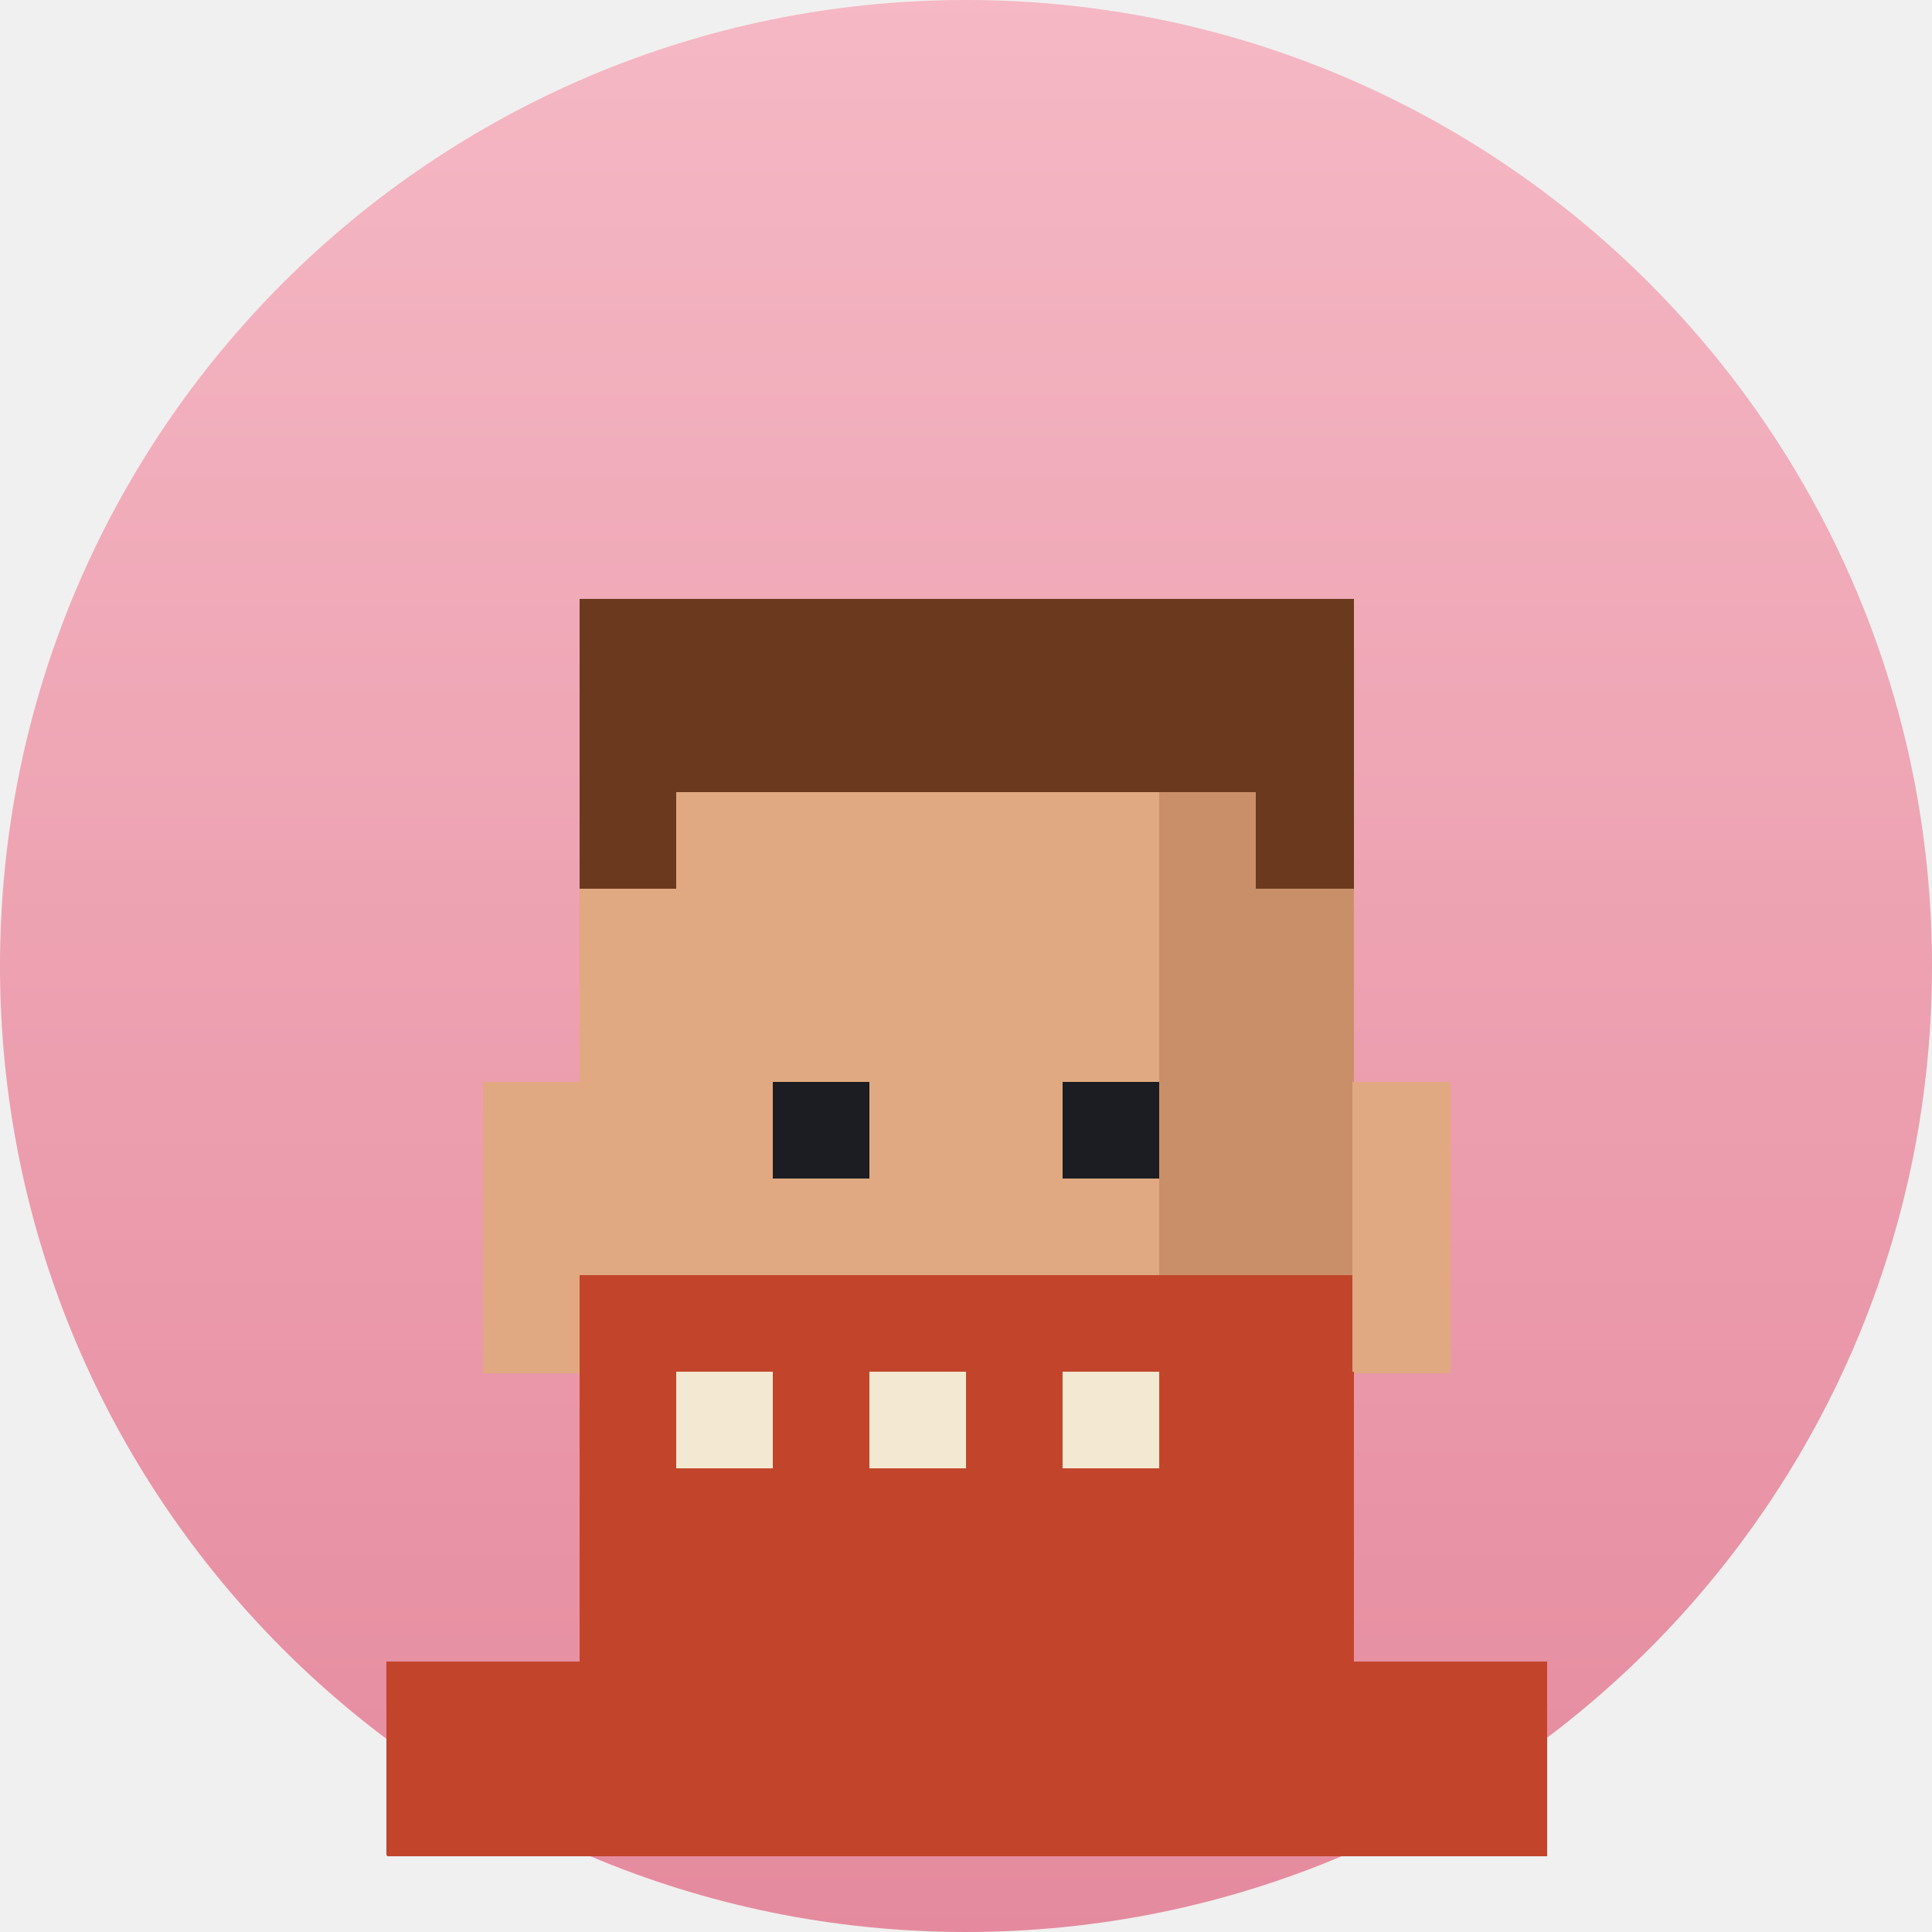
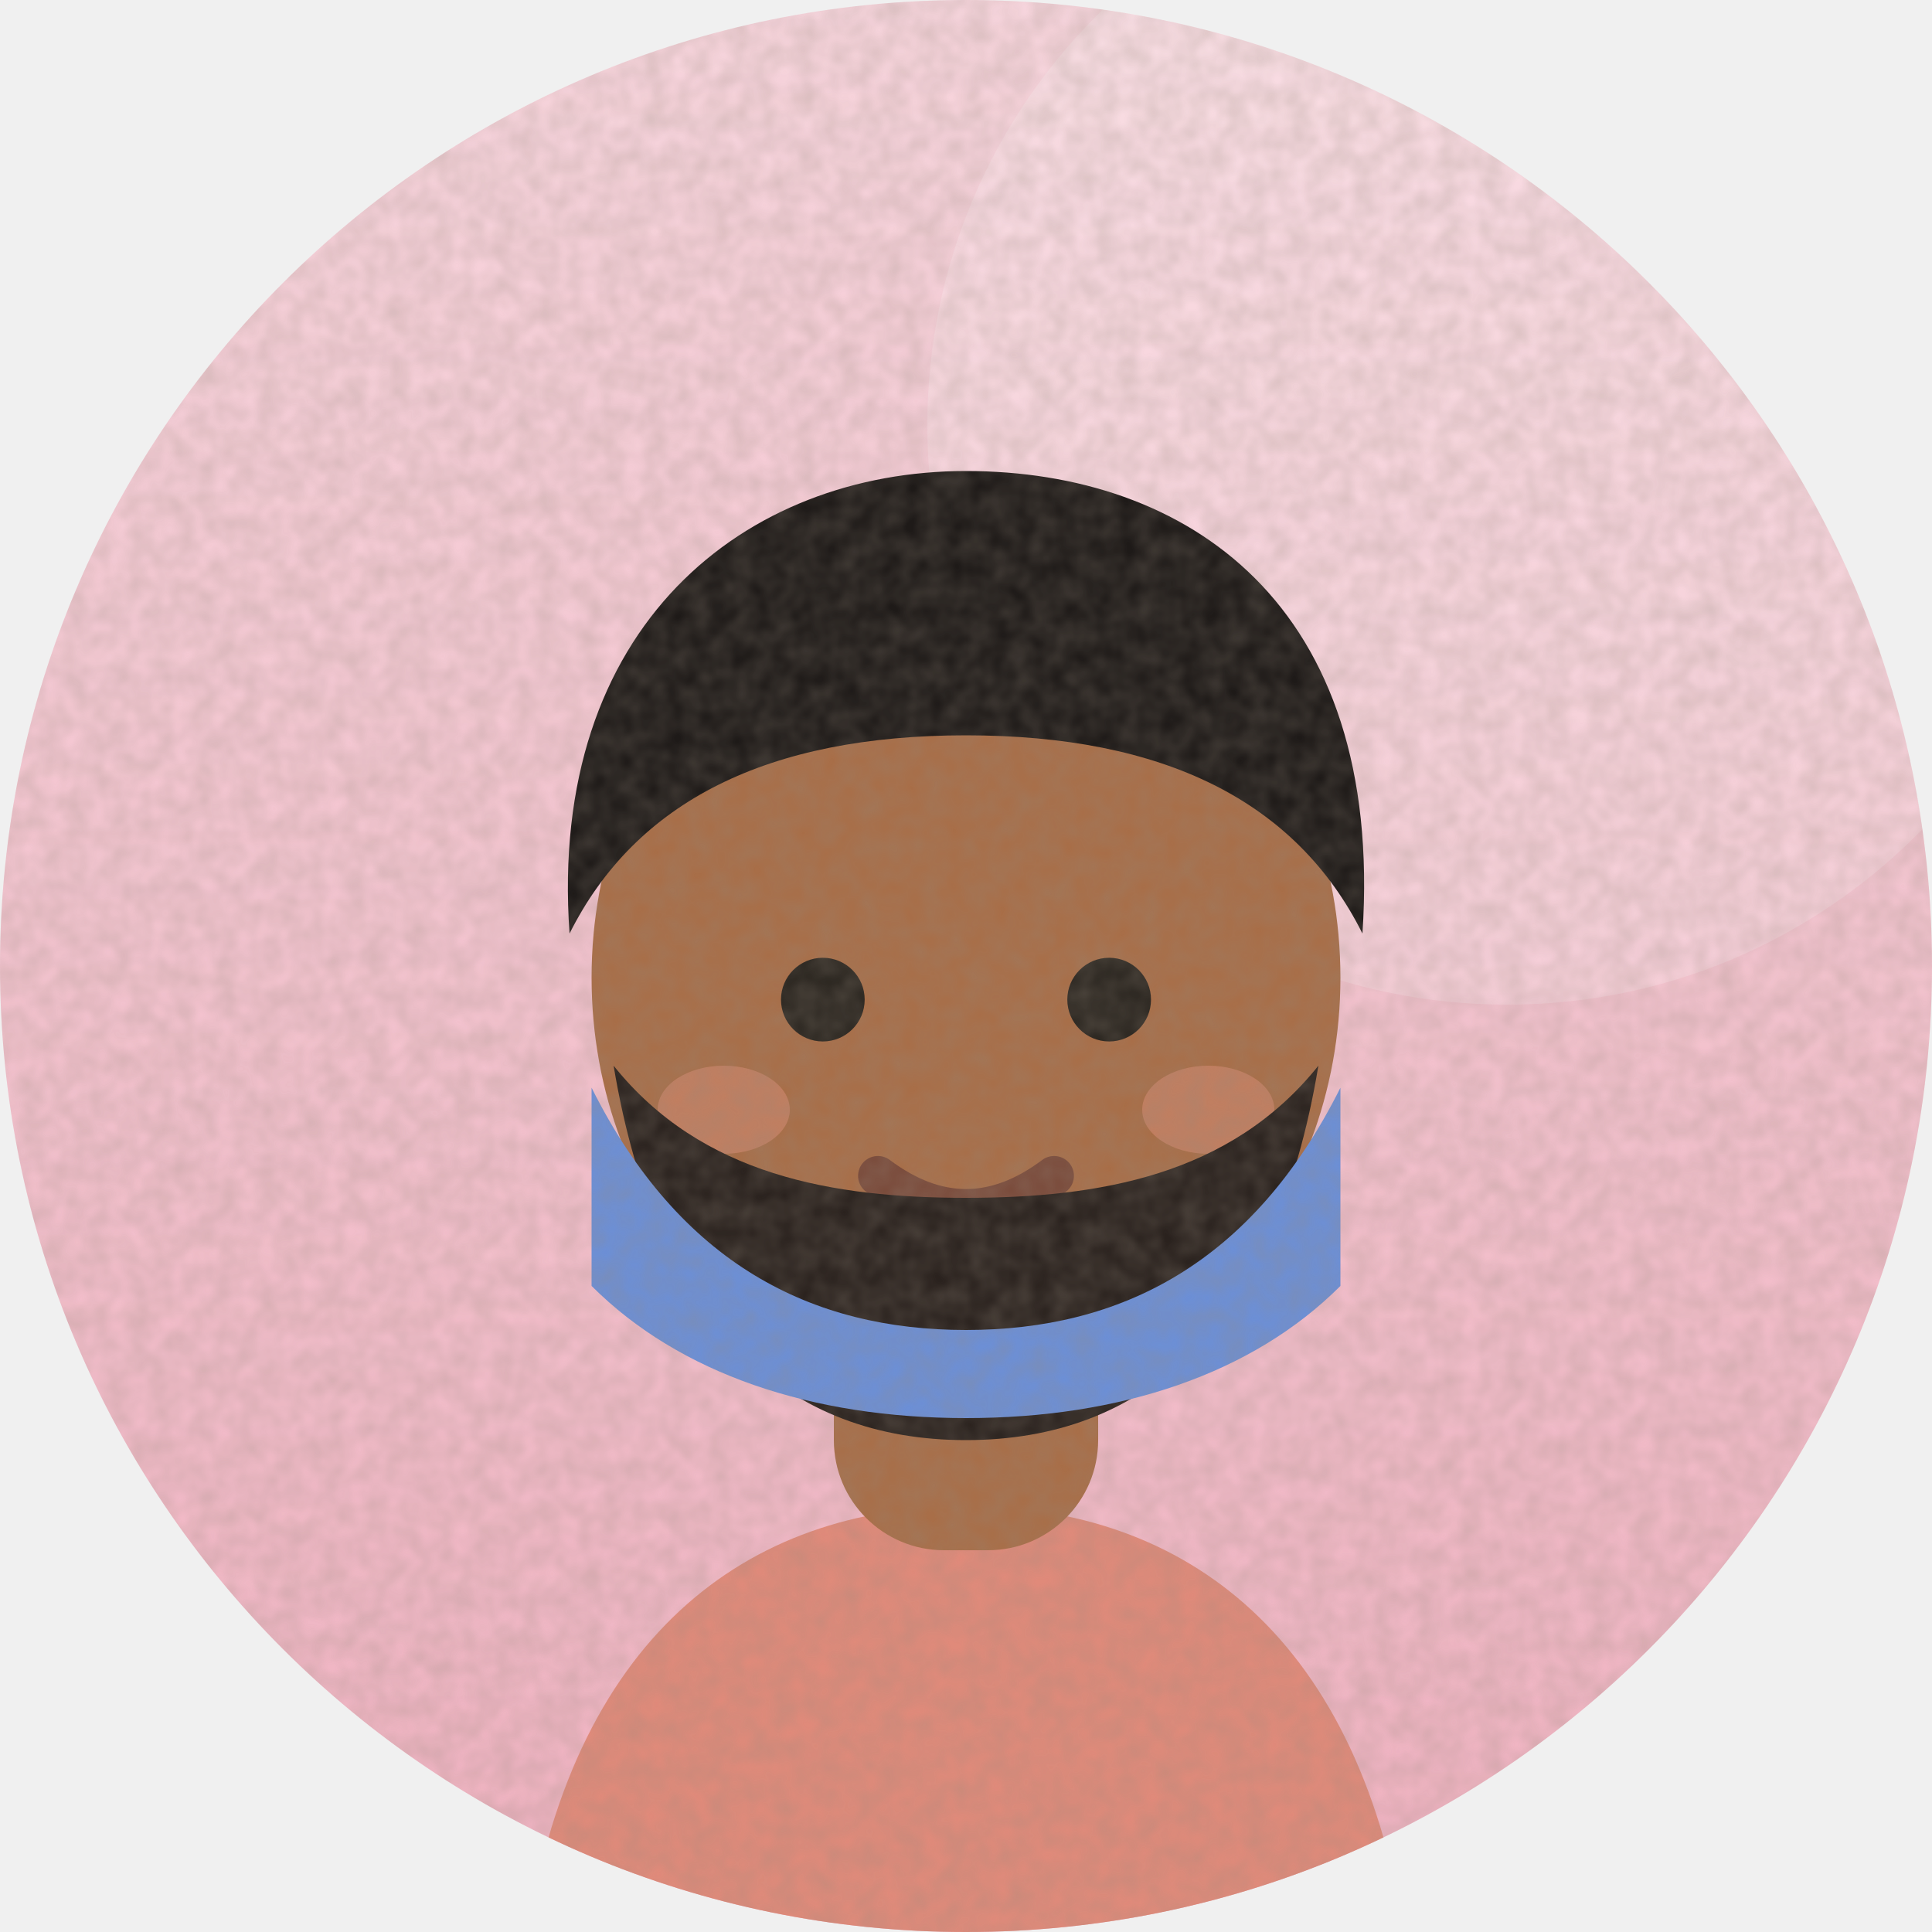
- <svg xmlns="http://www.w3.org/2000/svg" viewBox="0 0 20 20" shape-rendering="crispEdges">
+ <svg xmlns="http://www.w3.org/2000/svg" viewBox="0 0 100 100">
  <defs>
-     <linearGradient id="bg" x1="0" y1="0" x2="0" y2="1">
-       <stop offset="0" stop-color="#F5B8C4" />
-       <stop offset="1" stop-color="#E58A9E" />
+     <linearGradient id="b6" x1="0" y1="0" x2="0" y2="1">
+       <stop offset="0" stop-color="#F7D5DD" />
+       <stop offset="1" stop-color="#EFB1C0" />
    </linearGradient>
+     <clipPath id="c6">
+       <circle cx="50" cy="50" r="50" />
+     </clipPath>
+     <filter id="g7" x="0" y="0" width="100%" height="100%">
+       <feTurbulence type="fractalNoise" baseFrequency=".9" numOctaves="2" seed="7" />
+       <feColorMatrix values="0 0 0 0 .3  0 0 0 0 .25  0 0 0 0 .2  0 0 0 .35 -.05" />
+       <feComposite in2="SourceGraphic" operator="in" />
+     </filter>
  </defs>
-   <circle cx="10" cy="10" r="10" fill="url(#bg)" shape-rendering="geometricPrecision" />
-   <defs>
-     <clipPath id="c">
-       <circle cx="10" cy="10" r="10" />
-     </clipPath>
-   </defs>
-   <g clip-path="url(#c)" transform="translate(2 3.2)">
-     <rect x="4" y="3" width="1.02" height="1.02" fill="#6B3A1E" />
-     <rect x="5" y="3" width="1.02" height="1.02" fill="#6B3A1E" />
-     <rect x="6" y="3" width="1.02" height="1.02" fill="#6B3A1E" />
-     <rect x="7" y="3" width="1.02" height="1.02" fill="#6B3A1E" />
-     <rect x="8" y="3" width="1.02" height="1.02" fill="#6B3A1E" />
-     <rect x="9" y="3" width="1.02" height="1.02" fill="#6B3A1E" />
-     <rect x="10" y="3" width="1.02" height="1.02" fill="#6B3A1E" />
-     <rect x="11" y="3" width="1.02" height="1.02" fill="#6B3A1E" />
-     <rect x="4" y="4" width="1.02" height="1.02" fill="#6B3A1E" />
-     <rect x="5" y="4" width="1.02" height="1.02" fill="#6B3A1E" />
-     <rect x="6" y="4" width="1.02" height="1.02" fill="#6B3A1E" />
-     <rect x="7" y="4" width="1.02" height="1.02" fill="#6B3A1E" />
-     <rect x="8" y="4" width="1.02" height="1.02" fill="#6B3A1E" />
-     <rect x="9" y="4" width="1.02" height="1.02" fill="#6B3A1E" />
-     <rect x="10" y="4" width="1.02" height="1.02" fill="#6B3A1E" />
-     <rect x="11" y="4" width="1.02" height="1.02" fill="#6B3A1E" />
-     <rect x="4" y="5" width="1.02" height="1.02" fill="#6B3A1E" />
-     <rect x="5" y="5" width="1.02" height="1.02" fill="#E0A981" />
-     <rect x="6" y="5" width="1.02" height="1.02" fill="#E0A981" />
-     <rect x="7" y="5" width="1.02" height="1.02" fill="#E0A981" />
-     <rect x="8" y="5" width="1.02" height="1.02" fill="#E0A981" />
-     <rect x="9" y="5" width="1.02" height="1.02" fill="#E0A981" />
-     <rect x="10" y="5" width="1.02" height="1.02" fill="#C98F68" />
-     <rect x="11" y="5" width="1.02" height="1.02" fill="#6B3A1E" />
-     <rect x="4" y="6" width="1.02" height="1.02" fill="#E0A981" />
-     <rect x="5" y="6" width="1.02" height="1.02" fill="#E0A981" />
-     <rect x="6" y="6" width="1.02" height="1.02" fill="#E0A981" />
-     <rect x="7" y="6" width="1.02" height="1.02" fill="#E0A981" />
-     <rect x="8" y="6" width="1.02" height="1.02" fill="#E0A981" />
-     <rect x="9" y="6" width="1.02" height="1.02" fill="#E0A981" />
-     <rect x="10" y="6" width="1.02" height="1.02" fill="#C98F68" />
-     <rect x="11" y="6" width="1.02" height="1.02" fill="#C98F68" />
-     <rect x="4" y="7" width="1.02" height="1.02" fill="#E0A981" />
-     <rect x="5" y="7" width="1.02" height="1.02" fill="#E0A981" />
-     <rect x="6" y="7" width="1.02" height="1.02" fill="#E0A981" />
-     <rect x="7" y="7" width="1.02" height="1.02" fill="#E0A981" />
-     <rect x="8" y="7" width="1.02" height="1.02" fill="#E0A981" />
-     <rect x="9" y="7" width="1.02" height="1.02" fill="#E0A981" />
-     <rect x="10" y="7" width="1.02" height="1.02" fill="#C98F68" />
-     <rect x="11" y="7" width="1.02" height="1.02" fill="#C98F68" />
-     <rect x="3" y="8" width="1.02" height="1.02" fill="#E0A981" />
-     <rect x="4" y="8" width="1.02" height="1.02" fill="#E0A981" />
-     <rect x="5" y="8" width="1.02" height="1.02" fill="#E0A981" />
-     <rect x="6" y="8" width="1.02" height="1.02" fill="#1B1D22" />
-     <rect x="7" y="8" width="1.02" height="1.02" fill="#E0A981" />
-     <rect x="8" y="8" width="1.02" height="1.02" fill="#E0A981" />
-     <rect x="9" y="8" width="1.02" height="1.02" fill="#1B1D22" />
-     <rect x="10" y="8" width="1.02" height="1.02" fill="#C98F68" />
-     <rect x="11" y="8" width="1.02" height="1.02" fill="#C98F68" />
-     <rect x="12" y="8" width="1.02" height="1.02" fill="#E0A981" />
-     <rect x="3" y="9" width="1.02" height="1.02" fill="#E0A981" />
-     <rect x="4" y="9" width="1.02" height="1.02" fill="#E0A981" />
-     <rect x="5" y="9" width="1.02" height="1.02" fill="#E0A981" />
-     <rect x="6" y="9" width="1.02" height="1.02" fill="#E0A981" />
-     <rect x="7" y="9" width="1.02" height="1.02" fill="#E0A981" />
-     <rect x="8" y="9" width="1.02" height="1.02" fill="#E0A981" />
-     <rect x="9" y="9" width="1.02" height="1.02" fill="#E0A981" />
-     <rect x="10" y="9" width="1.02" height="1.02" fill="#C98F68" />
-     <rect x="11" y="9" width="1.02" height="1.02" fill="#C98F68" />
-     <rect x="12" y="9" width="1.02" height="1.02" fill="#E0A981" />
-     <rect x="3" y="10" width="1.02" height="1.02" fill="#E0A981" />
-     <rect x="4" y="10" width="1.02" height="1.02" fill="#C2452B" />
-     <rect x="5" y="10" width="1.02" height="1.02" fill="#C2452B" />
-     <rect x="6" y="10" width="1.02" height="1.02" fill="#C2452B" />
-     <rect x="7" y="10" width="1.02" height="1.02" fill="#C2452B" />
-     <rect x="8" y="10" width="1.02" height="1.02" fill="#C2452B" />
-     <rect x="9" y="10" width="1.02" height="1.02" fill="#C2452B" />
-     <rect x="10" y="10" width="1.02" height="1.02" fill="#C2452B" />
-     <rect x="11" y="10" width="1.02" height="1.02" fill="#C2452B" />
-     <rect x="12" y="10" width="1.02" height="1.02" fill="#E0A981" />
-     <rect x="4" y="11" width="1.02" height="1.02" fill="#C2452B" />
-     <rect x="5" y="11" width="1.02" height="1.02" fill="#F3E9D2" />
-     <rect x="6" y="11" width="1.02" height="1.02" fill="#C2452B" />
-     <rect x="7" y="11" width="1.02" height="1.02" fill="#F3E9D2" />
-     <rect x="8" y="11" width="1.02" height="1.02" fill="#C2452B" />
-     <rect x="9" y="11" width="1.02" height="1.02" fill="#F3E9D2" />
-     <rect x="10" y="11" width="1.02" height="1.02" fill="#C2452B" />
-     <rect x="11" y="11" width="1.02" height="1.02" fill="#C2452B" />
-     <rect x="4" y="12" width="1.02" height="1.02" fill="#C2452B" />
-     <rect x="5" y="12" width="1.02" height="1.02" fill="#C2452B" />
-     <rect x="6" y="12" width="1.02" height="1.02" fill="#C2452B" />
-     <rect x="7" y="12" width="1.02" height="1.02" fill="#C2452B" />
-     <rect x="8" y="12" width="1.02" height="1.02" fill="#C2452B" />
-     <rect x="9" y="12" width="1.02" height="1.02" fill="#C2452B" />
-     <rect x="10" y="12" width="1.02" height="1.02" fill="#C2452B" />
-     <rect x="11" y="12" width="1.02" height="1.02" fill="#C2452B" />
-     <rect x="4" y="13" width="1.02" height="1.02" fill="#C2452B" />
-     <rect x="5" y="13" width="1.02" height="1.02" fill="#C2452B" />
-     <rect x="6" y="13" width="1.02" height="1.02" fill="#C2452B" />
-     <rect x="7" y="13" width="1.02" height="1.02" fill="#C2452B" />
-     <rect x="8" y="13" width="1.02" height="1.02" fill="#C2452B" />
-     <rect x="9" y="13" width="1.02" height="1.02" fill="#C2452B" />
-     <rect x="10" y="13" width="1.02" height="1.02" fill="#C2452B" />
-     <rect x="11" y="13" width="1.02" height="1.02" fill="#C2452B" />
-     <rect x="2" y="14" width="1.02" height="1.02" fill="#C2452B" />
-     <rect x="3" y="14" width="1.02" height="1.02" fill="#C2452B" />
-     <rect x="4" y="14" width="1.02" height="1.02" fill="#C2452B" />
-     <rect x="5" y="14" width="1.02" height="1.02" fill="#C2452B" />
-     <rect x="6" y="14" width="1.02" height="1.02" fill="#C2452B" />
-     <rect x="7" y="14" width="1.02" height="1.02" fill="#C2452B" />
-     <rect x="8" y="14" width="1.02" height="1.02" fill="#C2452B" />
-     <rect x="9" y="14" width="1.02" height="1.02" fill="#C2452B" />
-     <rect x="10" y="14" width="1.02" height="1.02" fill="#C2452B" />
-     <rect x="11" y="14" width="1.02" height="1.02" fill="#C2452B" />
-     <rect x="12" y="14" width="1.02" height="1.02" fill="#C2452B" />
-     <rect x="13" y="14" width="1.02" height="1.02" fill="#C2452B" />
-     <rect x="2" y="15" width="1.02" height="1.02" fill="#C2452B" />
-     <rect x="3" y="15" width="1.02" height="1.02" fill="#C2452B" />
-     <rect x="4" y="15" width="1.02" height="1.02" fill="#C2452B" />
-     <rect x="5" y="15" width="1.02" height="1.02" fill="#C2452B" />
-     <rect x="6" y="15" width="1.02" height="1.02" fill="#C2452B" />
-     <rect x="7" y="15" width="1.02" height="1.02" fill="#C2452B" />
-     <rect x="8" y="15" width="1.02" height="1.02" fill="#C2452B" />
-     <rect x="9" y="15" width="1.02" height="1.02" fill="#C2452B" />
-     <rect x="10" y="15" width="1.02" height="1.02" fill="#C2452B" />
-     <rect x="11" y="15" width="1.02" height="1.02" fill="#C2452B" />
-     <rect x="12" y="15" width="1.02" height="1.02" fill="#C2452B" />
-     <rect x="13" y="15" width="1.02" height="1.02" fill="#C2452B" />
+   <g clip-path="url(#c6)">
+     <rect width="100" height="100" fill="url(#b6)" />
+     <circle cx="78" cy="22" r="30" fill="#fff" opacity=".18" />
+     <g transform="translate(50 62) scale(1.14) translate(-50 -58)">
+       <path d="M30 92c2-14 10-20 20-20s18 6 20 20" fill="#E08A7A" />
+       <rect x="44" y="60" width="12" height="14" rx="5" fill="#A86E48" />
+       <ellipse cx="50" cy="48" rx="17" ry="19" fill="#A86E48" />
+       <circle cx="43.5" cy="49" r="1.9" fill="#2B2620" />
+       <circle cx="56.5" cy="49" r="1.9" fill="#2B2620" />
+       <path d="M46 57q4 3 8 0" stroke="#7A4A3A" stroke-width="1.8" fill="none" stroke-linecap="round" />
+       <ellipse cx="39" cy="54" rx="3" ry="2" fill="#F29C8C" opacity=".35" />
+       <ellipse cx="61" cy="54" rx="3" ry="2" fill="#F29C8C" opacity=".35" />
+       <path d="M32 46c-1-14 8-21 18-21s19 6 18 21c-3-6-9-9-18-9s-15 3-18 9z" fill="#1E1A18" />
+       <path d="M34 52c2 12 8 17 16 17s14-5 16-17c-4 5-10 6-16 6s-12-1-16-6z" fill="#2A221E" />
+       <path d="M33 53c4 8 10 11 17 11s13-3 17-11v9c-4 4-10 6-17 6s-13-2-17-6z" fill="#6C8FD6" />
+     </g>
+     <rect width="100" height="100" fill="#fff" filter="url(#g7)" />
  </g>
</svg>
